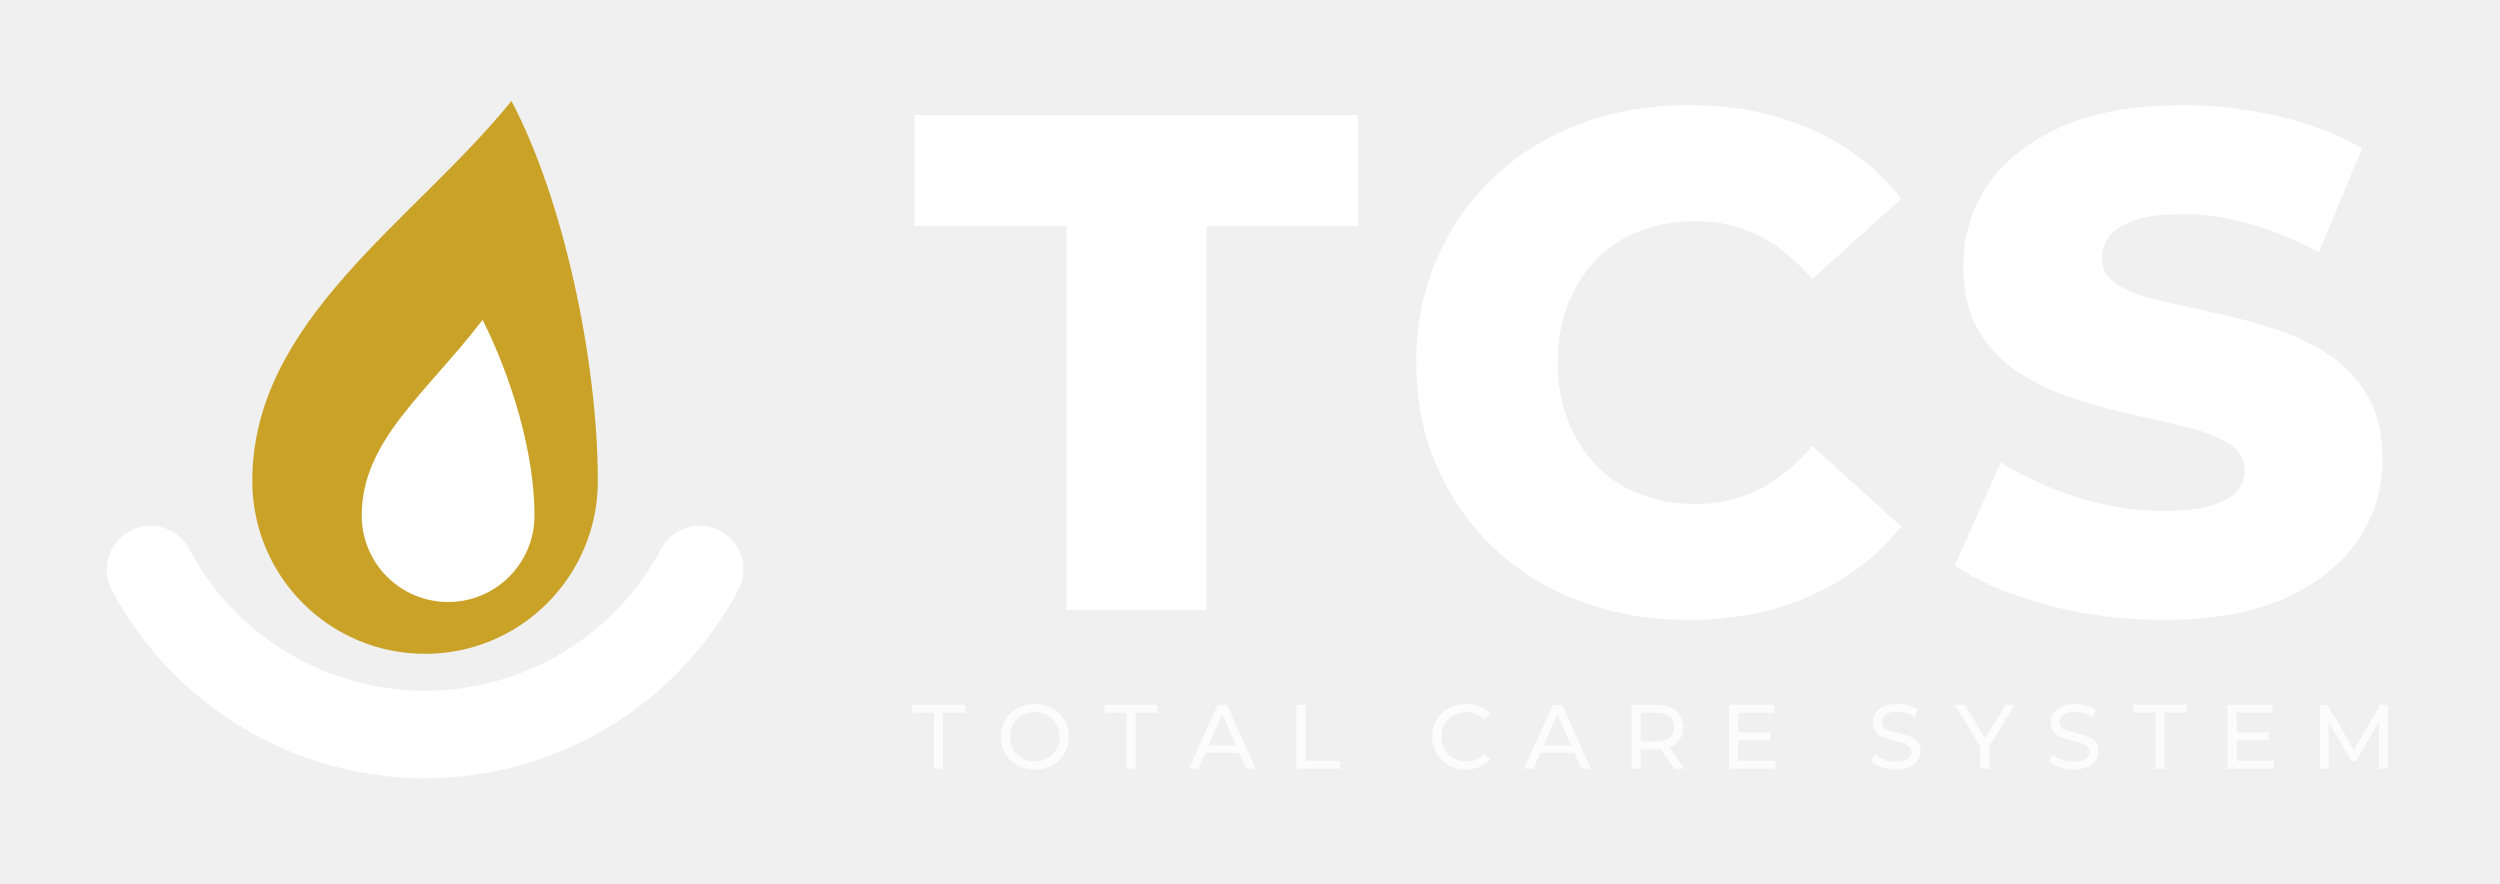
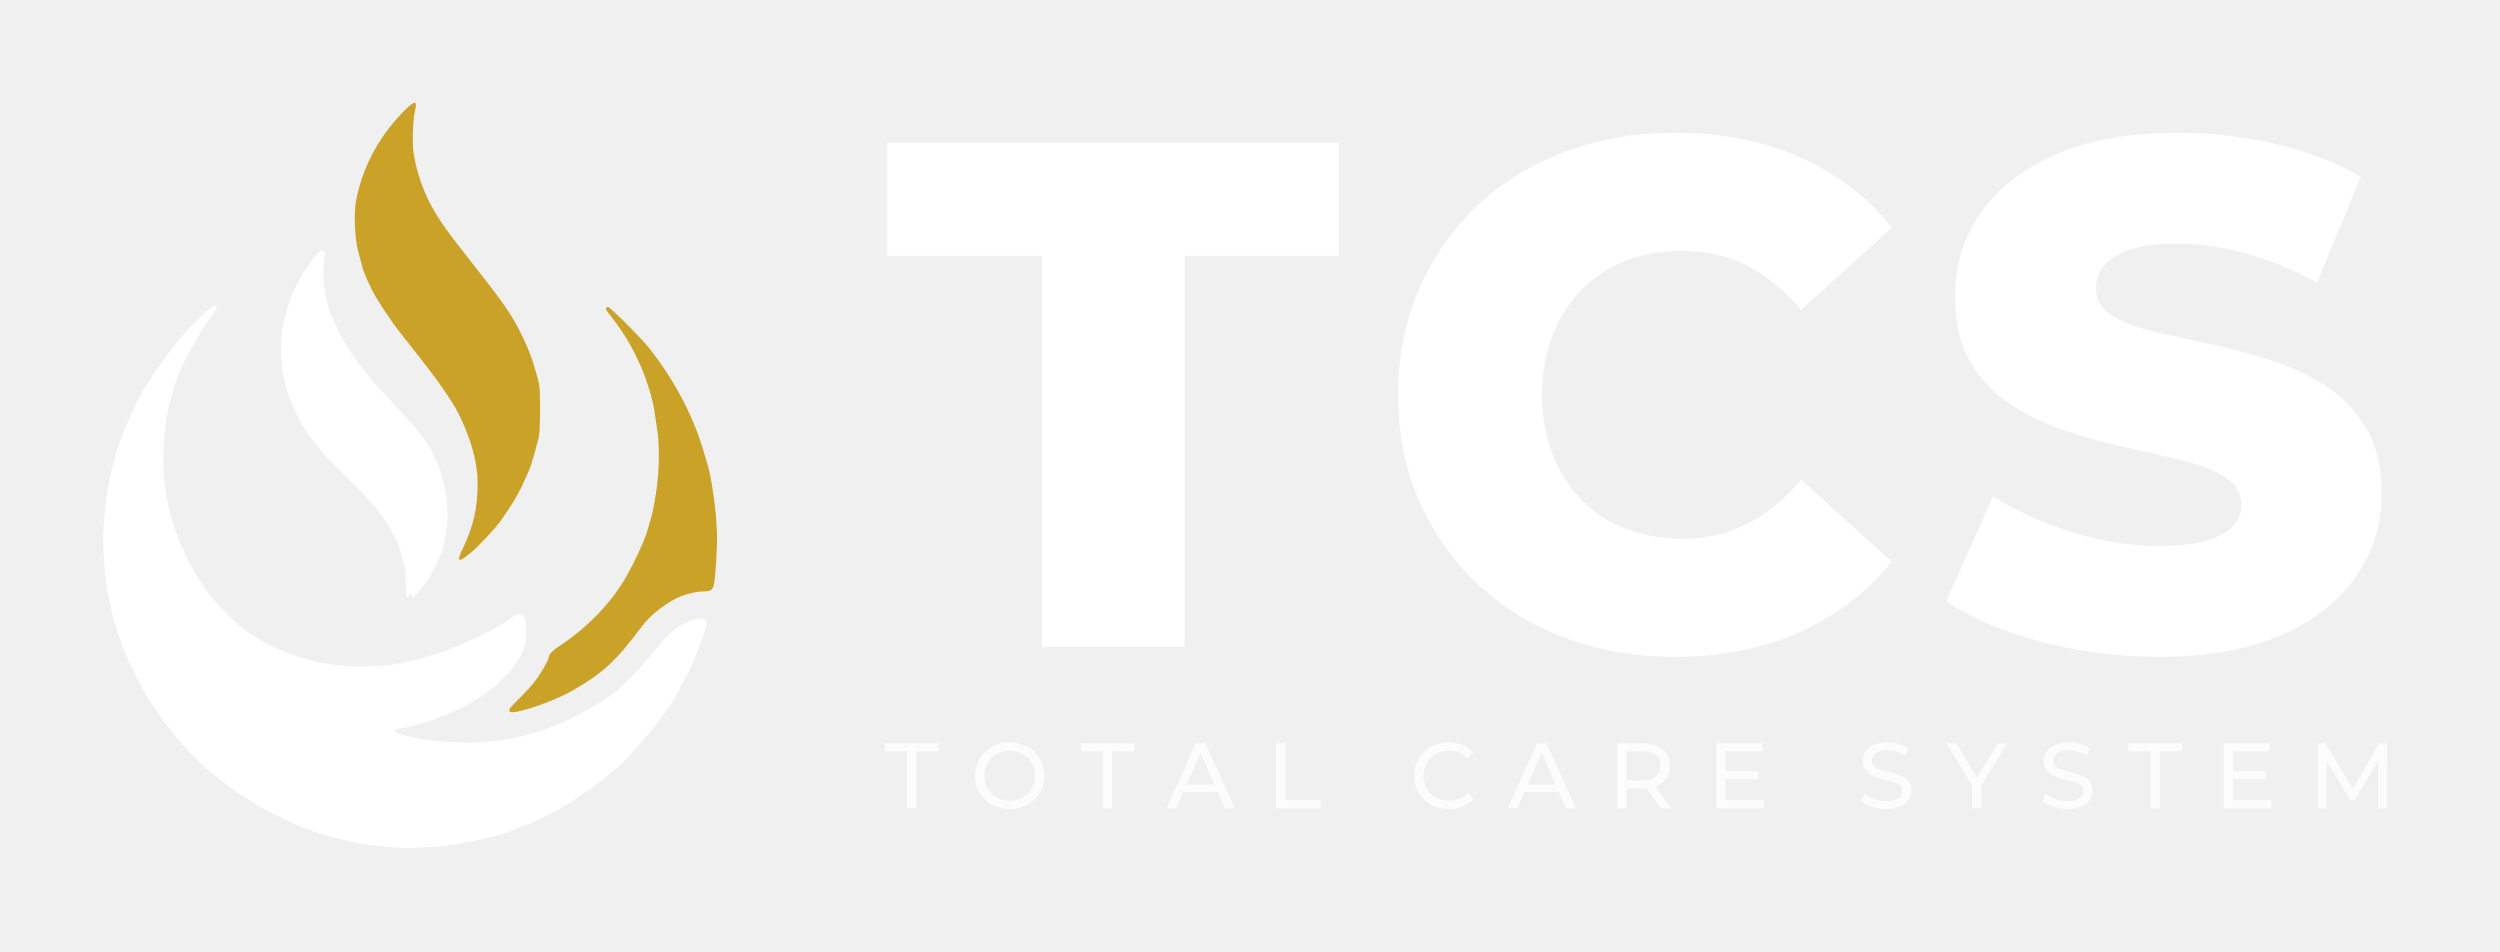
- <svg xmlns="http://www.w3.org/2000/svg" viewBox="0 0 395.5 140.0" width="396" height="140">
-   <g transform="translate(16.00 16.00) scale(1.8243) translate(-22.0 -8.0)">
-     <path d="M26.16 48.68 A27.0 27.0 0 0 0 73.84 48.68" fill="none" stroke="#ffffff" stroke-width="7.6" stroke-linecap="round" />
-     <path d="M57.5 8 C49 18.5 35 27 35 41 A15 15 0 1 0 65 41 C65 30.5 62 16.5 57.5 8 Z" fill="#C9A227" />
-     <path d="M55 27 C50 33.5 44.5 37.5 44.5 44 A7.5 7.5 0 1 0 59.5 44 C59.5 38.5 57.5 32 55 27 Z" fill="#ffffff" />
+ <svg xmlns="http://www.w3.org/2000/svg" viewBox="0 0 389.0 148.0" width="389" height="148">
+   <g transform="translate(16.00 16.00) scale(1.16) translate(-8.787 0.0)">
+     <g transform="translate(8.79 -0.00) scale(0.13624)">
+       <path d="M291.50 733.31C278.34 732.75 261.82 731.06 253.66 729.43C234.26 725.57 207.22 718.02 198.50 714.03C197.40 713.53 193.12 711.71 189.00 709.99C181.37 706.81 157.11 695.01 153.54 692.74C123.35 673.57 106.22 660.34 88.44 642.46C78.92 632.90 62.40 612.93 55.23 602.33C53.44 599.67 50.43 595.25 48.54 592.50C41.98 582.94 31.86 564.01 25.01 548.50C24.03 546.30 22.28 542.35 21.12 539.72C19.95 537.10 19.00 534.46 19.00 533.87C19.00 533.28 18.33 531.38 17.51 529.65C16.69 527.92 15.37 524.25 14.58 521.50C13.80 518.75 12.21 513.35 11.05 509.50C9.90 505.65 8.47 500.02 7.89 497.00C7.30 493.98 6.18 488.57 5.39 485.00C2.33 471.13 -0.25 439.34 0.45 424.00C1.53 400.28 4.46 378.49 9.14 359.50C11.27 350.82 15.65 336.30 17.57 331.50C25.72 311.18 27.93 306.03 32.14 297.50C39.59 282.40 43.09 276.66 55.21 259.69C57.25 256.84 59.95 253.01 61.21 251.19C64.33 246.68 75.46 232.54 79.82 227.56C89.94 215.98 108.54 199.02 111.13 199.00C113.00 198.99 111.01 205.16 107.90 209.04C98.34 220.92 79.06 254.47 74.48 267.18C63.75 296.98 59.78 318.83 59.61 349.00C59.42 383.72 66.83 415.54 82.56 447.50C92.11 466.93 101.40 480.86 114.24 495.04C131.37 513.97 144.88 524.25 166.72 534.96C174.99 539.01 176.46 539.62 189.82 544.46C222.12 556.17 264.04 558.20 302.00 549.89C312.25 547.64 333.56 541.18 341.25 537.98C343.86 536.89 348.36 535.02 351.25 533.82C363.31 528.81 381.25 520.32 386.90 516.94C388.23 516.15 393.57 512.69 398.77 509.26C406.37 504.24 408.75 503.14 410.87 503.64C414.25 504.43 414.42 504.65 415.92 509.91C417.64 515.96 417.50 526.30 415.58 533.69C410.02 555.16 384.21 580.62 352.50 595.91C341.64 601.14 335.14 604.00 334.09 604.00C333.52 604.00 331.13 604.84 328.78 605.87C322.67 608.55 318.53 609.93 310.00 612.15C305.88 613.22 300.93 614.51 299.00 615.02C297.07 615.53 294.15 615.97 292.50 615.99C288.35 616.05 286.12 617.52 287.74 619.14C289.17 620.57 299.54 623.96 302.54 623.99C303.66 623.99 307.26 624.70 310.54 625.55C319.59 627.91 341.80 629.98 358.00 629.97C406.98 629.93 449.97 616.20 496.81 585.62C507.45 578.68 522.71 563.98 536.39 547.50C552.39 528.22 555.82 524.41 561.17 519.95C564.29 517.35 569.84 513.80 573.51 512.07C581.01 508.53 590.28 506.34 590.83 507.99C591.02 508.55 591.58 508.76 592.09 508.45C593.76 507.42 595.04 512.77 593.84 515.75C593.23 517.26 591.94 521.20 590.97 524.50C590.00 527.80 588.21 532.98 587.00 536.00C585.78 539.02 584.13 543.30 583.33 545.50C579.28 556.56 562.08 588.95 555.72 597.47C554.50 599.11 550.42 604.63 546.65 609.74C539.30 619.73 518.36 643.59 510.38 651.08C504.92 656.20 487.65 670.19 480.90 674.95C470.83 682.05 461.67 688.09 455.39 691.78C453.25 693.03 450.15 694.86 448.50 695.85C445.00 697.95 434.25 703.40 428.50 705.98C426.30 706.97 422.43 708.73 419.89 709.89C417.36 711.05 414.78 712.00 414.17 712.00C413.55 712.00 411.13 712.87 408.78 713.94C388.09 723.30 350.58 731.24 318.64 733.01C308.82 733.55 300.27 733.91 299.64 733.80C299.01 733.70 295.35 733.47 291.50 733.31Z M304.00 485.58C304.00 482.48 302.45 482.16 301.68 485.11C301.38 486.27 300.54 487.01 299.82 486.77C298.84 486.45 298.46 483.22 298.34 474.17C298.09 456.17 294.51 441.56 286.38 425.50C277.80 408.54 266.36 394.59 238.80 367.50C212.22 341.38 201.40 327.81 191.73 308.50C184.47 294.00 181.75 286.24 177.37 267.50C174.75 256.30 174.75 230.94 177.36 219.00C179.29 210.16 183.77 194.61 185.14 192.00C185.57 191.18 187.35 187.12 189.10 183.00C192.69 174.56 192.92 174.14 201.58 161.00C209.65 148.76 213.64 144.87 216.86 146.11C218.66 146.80 219.08 147.54 218.65 149.26C217.22 154.98 216.83 173.15 217.95 182.00C219.02 190.43 222.42 203.86 224.92 209.50C230.16 221.33 236.47 233.69 239.40 237.86C241.38 240.67 243.00 243.18 243.00 243.42C243.00 244.59 252.19 257.53 259.03 266.00C265.91 274.51 271.59 280.75 295.03 305.57C303.73 314.79 315.27 328.94 319.34 335.38C334.44 359.29 341.06 386.38 338.88 415.39C338.18 424.74 335.28 438.77 333.07 443.50C332.56 444.60 330.90 448.43 329.38 452.00C327.87 455.57 325.81 459.69 324.81 461.15C323.82 462.61 323.00 464.08 323.00 464.41C323.00 466.45 307.15 486.83 304.79 487.83C304.35 488.02 304.00 487.00 304.00 485.58Z" fill="#ffffff" fill-rule="evenodd" />
+       <path d="M400.75 599.43C399.08 597.73 400.42 595.86 410.08 586.39C415.63 580.95 422.59 573.29 425.56 569.36C431.48 561.52 438.96 548.43 438.99 545.88C439.01 543.29 442.71 539.30 448.81 535.28C477.73 516.27 501.00 491.99 516.18 465.00C523.71 451.62 533.21 431.04 535.57 423.00C536.30 420.52 538.04 414.68 539.44 410.00C540.84 405.32 543.20 393.62 544.68 384.00C547.92 362.91 548.34 336.84 545.69 321.00C544.81 315.77 543.81 309.02 543.46 306.00C542.10 294.17 535.89 273.48 529.17 258.32C520.40 238.54 511.47 224.02 496.89 205.85C494.72 203.15 495.00 201.00 497.51 201.00C499.38 201.00 529.11 230.61 536.67 240.00C561.19 270.46 580.28 305.99 590.67 340.50C592.00 344.90 593.97 351.43 595.06 355.00C599.41 369.30 603.59 398.80 604.64 422.50C605.21 435.44 603.09 469.53 601.35 475.50C600.14 479.64 597.92 481.00 592.39 481.00C585.33 481.00 577.99 482.52 569.50 485.75C556.87 490.54 539.75 503.49 531.50 514.48C504.58 550.32 492.49 561.49 461.50 579.15C442.29 590.09 404.09 602.85 400.75 599.43Z M350.52 449.03C350.19 448.49 351.82 444.11 354.15 439.28C364.83 417.15 369.01 398.95 368.99 374.64C368.98 356.35 364.00 336.25 353.98 314.06C348.88 302.75 345.90 297.56 337.34 285.00C327.81 271.03 322.22 263.66 294.68 228.70C290.86 223.86 286.75 218.46 285.54 216.70C276.62 203.72 271.97 196.67 268.82 191.32C263.86 182.92 256.97 167.59 255.42 161.50C254.72 158.75 252.94 152.00 251.47 146.50C247.89 133.15 246.90 108.70 249.41 95.87C255.69 63.79 270.86 34.86 294.24 10.41C306.61 -2.53 310.04 -3.29 307.40 7.50C305.27 16.16 304.47 38.88 305.92 49.07C308.36 66.09 314.91 85.77 323.22 101.00C331.21 115.66 339.41 127.21 362.99 157.00C391.58 193.12 401.61 207.33 409.73 223.23C418.55 240.51 422.83 251.63 428.08 271.00C430.16 278.65 430.39 281.69 430.42 301.50C430.43 316.22 430.00 325.48 429.11 329.50C427.42 337.09 421.22 358.59 420.06 360.82C419.58 361.74 417.53 366.32 415.50 371.00C409.82 384.07 402.66 396.22 391.34 412.01C385.82 419.71 368.71 437.82 361.50 443.59C353.54 449.95 351.66 450.88 350.52 449.03Z" fill="#C9A227" fill-rule="evenodd" />
+     </g>
  </g>
-   <path d="M24.53 0.00V-60.82H0.45V-78.40H70.67V-60.82H46.70V0.00Z M123.05 1.57Q113.75 1.57 105.86 -1.40Q97.96 -4.37 92.19 -9.86Q86.42 -15.34 83.18 -22.79Q79.93 -30.24 79.93 -39.20Q79.93 -48.16 83.18 -55.61Q86.42 -63.06 92.19 -68.54Q97.96 -74.03 105.86 -77.00Q113.75 -79.97 123.05 -79.97Q133.91 -79.97 142.48 -76.16Q151.05 -72.35 156.76 -65.18L142.65 -52.42Q138.84 -56.90 134.30 -59.25Q129.77 -61.60 124.17 -61.60Q119.35 -61.60 115.32 -60.03Q111.29 -58.46 108.43 -55.50Q105.58 -52.53 103.95 -48.38Q102.33 -44.24 102.33 -39.20Q102.33 -34.16 103.95 -30.02Q105.58 -25.87 108.43 -22.90Q111.29 -19.94 115.32 -18.37Q119.35 -16.80 124.17 -16.80Q129.77 -16.80 134.30 -19.15Q138.84 -21.50 142.65 -25.98L156.76 -13.22Q151.05 -6.16 142.48 -2.30Q133.91 1.57 123.05 1.57Z M198.27 1.57Q188.64 1.57 179.74 -0.84Q170.83 -3.25 165.23 -7.06L172.51 -23.41Q177.78 -20.05 184.66 -17.86Q191.55 -15.68 198.38 -15.68Q202.98 -15.68 205.78 -16.52Q208.58 -17.36 209.86 -18.76Q211.15 -20.16 211.15 -22.06Q211.15 -24.75 208.69 -26.32Q206.22 -27.89 202.30 -28.90Q198.38 -29.90 193.62 -30.91Q188.86 -31.92 184.10 -33.49Q179.34 -35.06 175.42 -37.58Q171.50 -40.10 169.04 -44.18Q166.58 -48.27 166.58 -54.54Q166.58 -61.60 170.44 -67.31Q174.30 -73.02 182.03 -76.50Q189.76 -79.97 201.30 -79.97Q209.02 -79.97 216.47 -78.23Q223.92 -76.50 229.74 -73.14L222.91 -56.67Q217.31 -59.70 211.82 -61.21Q206.34 -62.72 201.18 -62.72Q196.59 -62.72 193.79 -61.77Q190.99 -60.82 189.76 -59.25Q188.53 -57.68 188.53 -55.66Q188.53 -53.09 190.94 -51.58Q193.34 -50.06 197.32 -49.11Q201.30 -48.16 206.06 -47.15Q210.82 -46.14 215.58 -44.63Q220.34 -43.12 224.26 -40.60Q228.18 -38.08 230.58 -33.99Q232.99 -29.90 232.99 -23.74Q232.99 -16.91 229.13 -11.14Q225.26 -5.38 217.59 -1.90Q209.92 1.57 198.27 1.57Z" fill="#ffffff" transform="translate(144.16 96.63)" />
-   <path d="M3.53 0.00V-8.87H0.06V-10.13H8.44V-8.87H4.96V0.00Z M19.51 0.12Q18.35 0.12 17.36 -0.27Q16.37 -0.67 15.65 -1.37Q14.92 -2.07 14.52 -3.01Q14.11 -3.95 14.11 -5.07Q14.11 -6.18 14.52 -7.12Q14.92 -8.06 15.65 -8.76Q16.37 -9.47 17.35 -9.86Q18.34 -10.25 19.51 -10.25Q20.67 -10.25 21.64 -9.86Q22.62 -9.48 23.35 -8.78Q24.08 -8.08 24.48 -7.14Q24.88 -6.19 24.88 -5.07Q24.88 -3.94 24.48 -3.00Q24.08 -2.06 23.35 -1.35Q22.62 -0.65 21.64 -0.27Q20.67 0.12 19.51 0.12ZM19.51 -1.17Q20.35 -1.17 21.07 -1.46Q21.78 -1.75 22.31 -2.28Q22.84 -2.81 23.13 -3.52Q23.43 -4.23 23.43 -5.07Q23.43 -5.90 23.13 -6.61Q22.84 -7.32 22.31 -7.85Q21.78 -8.38 21.07 -8.67Q20.35 -8.96 19.51 -8.96Q18.66 -8.96 17.94 -8.67Q17.22 -8.38 16.69 -7.85Q16.15 -7.32 15.86 -6.61Q15.56 -5.90 15.56 -5.07Q15.56 -4.23 15.86 -3.52Q16.15 -2.81 16.69 -2.28Q17.22 -1.75 17.94 -1.46Q18.66 -1.17 19.51 -1.17Z M34.03 0.00V-8.87H30.55V-10.13H38.93V-8.87H35.46V0.00Z M43.90 0.00 48.48 -10.13H49.92L54.52 0.00H53.00L48.90 -9.32H49.48L45.39 0.00ZM45.85 -2.53 46.24 -3.69H51.94L52.36 -2.53Z M60.95 0.00V-10.13H62.39V-1.26H67.88V0.00Z M87.81 0.12Q86.65 0.12 85.67 -0.27Q84.70 -0.65 83.98 -1.35Q83.26 -2.06 82.86 -3.00Q82.45 -3.94 82.45 -5.07Q82.45 -6.19 82.86 -7.14Q83.26 -8.08 83.99 -8.78Q84.71 -9.48 85.69 -9.86Q86.66 -10.25 87.82 -10.25Q88.99 -10.25 89.99 -9.85Q90.98 -9.45 91.67 -8.67L90.73 -7.76Q90.15 -8.37 89.43 -8.66Q88.70 -8.96 87.88 -8.96Q87.03 -8.96 86.29 -8.67Q85.56 -8.38 85.03 -7.86Q84.49 -7.34 84.20 -6.62Q83.90 -5.90 83.90 -5.07Q83.90 -4.23 84.20 -3.51Q84.49 -2.79 85.03 -2.27Q85.56 -1.75 86.29 -1.46Q87.03 -1.17 87.88 -1.17Q88.70 -1.17 89.43 -1.47Q90.15 -1.77 90.73 -2.39L91.67 -1.48Q90.98 -0.69 89.99 -0.29Q88.99 0.12 87.81 0.12Z M96.98 0.00 101.57 -10.13H103.00L107.61 0.00H106.09L101.99 -9.32H102.57L98.47 0.00ZM98.94 -2.53 99.33 -3.69H105.03L105.45 -2.53Z M114.03 0.00V-10.13H117.98Q119.95 -10.13 121.08 -9.20Q122.21 -8.26 122.21 -6.60Q122.21 -5.50 121.70 -4.71Q121.20 -3.92 120.26 -3.50Q119.31 -3.08 117.98 -3.08H114.83L115.48 -3.75V0.00ZM120.81 0.00 118.23 -3.68H119.78L122.38 0.00ZM115.48 -3.60 114.83 -4.31H117.94Q119.33 -4.31 120.05 -4.91Q120.76 -5.51 120.76 -6.60Q120.76 -7.69 120.05 -8.28Q119.33 -8.87 117.94 -8.87H114.83L115.48 -9.60Z M129.47 0.00V-10.13H136.62V-8.87H130.92V-1.26H136.83V0.00ZM130.79 -4.53V-5.76H136.00V-4.53Z M155.86 0.12Q154.70 0.12 153.64 -0.24Q152.59 -0.59 151.98 -1.16L152.52 -2.29Q153.09 -1.78 153.99 -1.45Q154.89 -1.11 155.86 -1.11Q156.74 -1.11 157.29 -1.32Q157.84 -1.52 158.10 -1.87Q158.36 -2.23 158.36 -2.68Q158.36 -3.20 158.02 -3.52Q157.68 -3.84 157.14 -4.03Q156.60 -4.23 155.95 -4.37Q155.29 -4.52 154.64 -4.71Q153.98 -4.91 153.43 -5.21Q152.89 -5.51 152.56 -6.03Q152.23 -6.54 152.23 -7.35Q152.23 -8.13 152.64 -8.79Q153.05 -9.45 153.91 -9.85Q154.77 -10.25 156.10 -10.25Q156.99 -10.25 157.86 -10.02Q158.72 -9.78 159.36 -9.35L158.88 -8.19Q158.23 -8.63 157.51 -8.82Q156.79 -9.02 156.10 -9.02Q155.25 -9.02 154.70 -8.80Q154.15 -8.58 153.90 -8.22Q153.64 -7.86 153.64 -7.41Q153.64 -6.87 153.98 -6.56Q154.32 -6.24 154.87 -6.05Q155.41 -5.86 156.06 -5.71Q156.71 -5.56 157.37 -5.37Q158.03 -5.18 158.57 -4.88Q159.12 -4.57 159.45 -4.07Q159.78 -3.56 159.78 -2.76Q159.78 -2.00 159.36 -1.34Q158.94 -0.68 158.07 -0.28Q157.19 0.12 155.86 0.12Z M169.26 0.00V-3.88L169.59 -2.98L165.24 -10.13H166.79L170.45 -4.10H169.61L173.28 -10.13H174.72L170.38 -2.98L170.69 -3.88V0.00Z M184.05 0.12Q182.89 0.12 181.84 -0.24Q180.78 -0.59 180.17 -1.16L180.71 -2.29Q181.29 -1.78 182.18 -1.45Q183.08 -1.11 184.05 -1.11Q184.93 -1.11 185.48 -1.32Q186.03 -1.52 186.30 -1.87Q186.56 -2.23 186.56 -2.68Q186.56 -3.20 186.22 -3.52Q185.88 -3.84 185.33 -4.03Q184.79 -4.23 184.14 -4.37Q183.49 -4.52 182.83 -4.71Q182.17 -4.91 181.63 -5.21Q181.09 -5.51 180.75 -6.03Q180.42 -6.54 180.42 -7.35Q180.42 -8.13 180.83 -8.79Q181.24 -9.45 182.11 -9.85Q182.97 -10.25 184.30 -10.25Q185.18 -10.25 186.05 -10.02Q186.92 -9.78 187.55 -9.35L187.08 -8.19Q186.43 -8.63 185.70 -8.82Q184.98 -9.02 184.30 -9.02Q183.44 -9.02 182.89 -8.80Q182.34 -8.58 182.09 -8.22Q181.84 -7.86 181.84 -7.41Q181.84 -6.87 182.18 -6.56Q182.52 -6.24 183.06 -6.05Q183.60 -5.86 184.25 -5.71Q184.91 -5.56 185.56 -5.37Q186.22 -5.18 186.77 -4.88Q187.31 -4.57 187.64 -4.07Q187.97 -3.56 187.97 -2.76Q187.97 -2.00 187.55 -1.34Q187.13 -0.68 186.26 -0.28Q185.38 0.12 184.05 0.12Z M197.02 0.00V-8.87H193.55V-10.13H201.93V-8.87H198.45V0.00Z M208.42 0.00V-10.13H215.57V-8.87H209.87V-1.26H215.78V0.00ZM209.74 -4.53V-5.76H214.95V-4.53Z M223.04 0.00V-10.13H224.23L228.77 -2.47H228.14L232.62 -10.13H233.81L233.82 0.00H232.43L232.42 -7.95H232.75L228.76 -1.23H228.09L224.07 -7.95H224.43V0.00Z" fill="#ffffff" opacity="0.82" transform="translate(144.16 121.77)" />
+   <path d="M24.53 0.00V-60.82H0.45V-78.40H70.67V-60.82H46.70V0.00Z M123.05 1.57Q113.75 1.57 105.86 -1.40Q97.96 -4.37 92.19 -9.86Q86.42 -15.34 83.18 -22.79Q79.93 -30.24 79.93 -39.20Q79.93 -48.16 83.18 -55.61Q86.42 -63.06 92.19 -68.54Q97.96 -74.03 105.86 -77.00Q113.75 -79.97 123.05 -79.97Q133.91 -79.97 142.48 -76.16Q151.05 -72.35 156.76 -65.18L142.65 -52.42Q138.84 -56.90 134.30 -59.25Q129.77 -61.60 124.17 -61.60Q119.35 -61.60 115.32 -60.03Q111.29 -58.46 108.43 -55.50Q105.58 -52.53 103.95 -48.38Q102.33 -44.24 102.33 -39.20Q102.33 -34.16 103.95 -30.02Q105.58 -25.87 108.43 -22.90Q111.29 -19.94 115.32 -18.37Q119.35 -16.80 124.17 -16.80Q129.77 -16.80 134.30 -19.15Q138.84 -21.50 142.65 -25.98L156.76 -13.22Q151.05 -6.16 142.48 -2.30Q133.91 1.57 123.05 1.57Z M198.27 1.57Q188.64 1.57 179.74 -0.84Q170.83 -3.25 165.23 -7.06L172.51 -23.41Q177.78 -20.05 184.66 -17.86Q191.55 -15.68 198.38 -15.68Q202.98 -15.68 205.78 -16.52Q208.58 -17.36 209.86 -18.76Q211.15 -20.16 211.15 -22.06Q211.15 -24.75 208.69 -26.32Q206.22 -27.89 202.30 -28.90Q198.38 -29.90 193.62 -30.91Q188.86 -31.92 184.10 -33.49Q179.34 -35.06 175.42 -37.58Q171.50 -40.10 169.04 -44.18Q166.58 -48.27 166.58 -54.54Q166.58 -61.60 170.44 -67.31Q174.30 -73.02 182.03 -76.50Q189.76 -79.97 201.30 -79.97Q209.02 -79.97 216.47 -78.23Q223.92 -76.50 229.74 -73.14L222.91 -56.67Q217.31 -59.70 211.82 -61.21Q206.34 -62.72 201.18 -62.72Q196.59 -62.72 193.79 -61.77Q190.99 -60.82 189.76 -59.25Q188.53 -57.68 188.53 -55.66Q188.53 -53.09 190.94 -51.58Q193.34 -50.06 197.32 -49.11Q201.30 -48.16 206.06 -47.15Q210.82 -46.14 215.58 -44.63Q220.34 -43.12 224.26 -40.60Q228.18 -38.08 230.58 -33.99Q232.99 -29.90 232.99 -23.74Q232.99 -16.91 229.13 -11.14Q225.26 -5.38 217.59 -1.90Q209.92 1.57 198.27 1.57Z" fill="#ffffff" transform="translate(137.61 100.63)" />
+   <path d="M3.53 0.00V-8.87H0.06V-10.13H8.44V-8.87H4.96V0.00Z M19.51 0.12Q18.35 0.12 17.36 -0.27Q16.37 -0.67 15.65 -1.37Q14.92 -2.07 14.52 -3.01Q14.11 -3.95 14.11 -5.07Q14.11 -6.18 14.52 -7.12Q14.92 -8.06 15.65 -8.76Q16.37 -9.47 17.35 -9.86Q18.34 -10.25 19.51 -10.25Q20.67 -10.25 21.64 -9.86Q22.62 -9.48 23.35 -8.78Q24.08 -8.08 24.48 -7.14Q24.88 -6.19 24.88 -5.07Q24.88 -3.94 24.48 -3.00Q24.08 -2.06 23.35 -1.35Q22.62 -0.65 21.64 -0.27Q20.67 0.12 19.51 0.12ZM19.51 -1.17Q20.35 -1.17 21.07 -1.46Q21.78 -1.75 22.31 -2.28Q22.84 -2.81 23.13 -3.52Q23.43 -4.23 23.43 -5.07Q23.43 -5.90 23.13 -6.61Q22.84 -7.32 22.31 -7.85Q21.78 -8.38 21.07 -8.67Q20.35 -8.96 19.51 -8.96Q18.66 -8.96 17.94 -8.67Q17.22 -8.38 16.69 -7.85Q16.15 -7.32 15.86 -6.61Q15.56 -5.90 15.56 -5.07Q15.56 -4.23 15.86 -3.52Q16.15 -2.81 16.69 -2.28Q17.22 -1.75 17.94 -1.46Q18.66 -1.17 19.51 -1.17Z M34.03 0.00V-8.87H30.55V-10.13H38.93V-8.87H35.46V0.00Z M43.90 0.00 48.48 -10.13H49.92L54.52 0.00H53.00L48.90 -9.32H49.48L45.39 0.00ZM45.85 -2.53 46.24 -3.69H51.94L52.36 -2.53Z M60.95 0.00V-10.13H62.39V-1.26H67.88V0.00Z M87.81 0.12Q86.65 0.12 85.67 -0.27Q84.70 -0.65 83.98 -1.35Q83.26 -2.06 82.86 -3.00Q82.45 -3.94 82.45 -5.07Q82.45 -6.19 82.86 -7.14Q83.26 -8.08 83.99 -8.78Q84.71 -9.48 85.69 -9.86Q86.66 -10.25 87.82 -10.25Q88.99 -10.25 89.99 -9.85Q90.98 -9.45 91.67 -8.67L90.73 -7.76Q90.15 -8.37 89.43 -8.66Q88.70 -8.96 87.88 -8.96Q87.03 -8.96 86.29 -8.67Q85.56 -8.38 85.03 -7.86Q84.49 -7.34 84.20 -6.62Q83.90 -5.90 83.90 -5.07Q83.90 -4.23 84.20 -3.51Q84.49 -2.79 85.03 -2.27Q85.56 -1.75 86.29 -1.46Q87.03 -1.17 87.88 -1.17Q88.70 -1.17 89.43 -1.47Q90.15 -1.77 90.73 -2.39L91.67 -1.48Q90.98 -0.69 89.99 -0.29Q88.99 0.12 87.81 0.12Z M96.98 0.00 101.57 -10.13H103.00L107.61 0.00H106.09L101.99 -9.32H102.57L98.47 0.00ZM98.94 -2.53 99.33 -3.69H105.03L105.45 -2.53Z M114.03 0.00V-10.13H117.98Q119.95 -10.13 121.08 -9.20Q122.21 -8.26 122.21 -6.60Q122.21 -5.50 121.70 -4.71Q121.20 -3.92 120.26 -3.50Q119.31 -3.08 117.98 -3.08H114.83L115.48 -3.75V0.00ZM120.81 0.00 118.23 -3.68H119.78L122.38 0.00ZM115.48 -3.60 114.83 -4.31H117.94Q119.33 -4.31 120.05 -4.91Q120.76 -5.51 120.76 -6.60Q120.76 -7.69 120.05 -8.28Q119.33 -8.87 117.94 -8.87H114.83L115.48 -9.60Z M129.47 0.00V-10.13H136.62V-8.87H130.92V-1.26H136.83V0.00ZM130.79 -4.53V-5.76H136.00V-4.53Z M155.86 0.12Q154.70 0.12 153.64 -0.24Q152.59 -0.59 151.98 -1.16L152.52 -2.29Q153.09 -1.78 153.99 -1.45Q154.89 -1.11 155.86 -1.11Q156.74 -1.11 157.29 -1.32Q157.84 -1.52 158.10 -1.87Q158.36 -2.23 158.36 -2.68Q158.36 -3.20 158.02 -3.52Q157.68 -3.84 157.14 -4.03Q156.60 -4.23 155.95 -4.37Q155.29 -4.52 154.64 -4.71Q153.98 -4.91 153.43 -5.21Q152.89 -5.51 152.56 -6.03Q152.23 -6.54 152.23 -7.35Q152.23 -8.13 152.64 -8.79Q153.05 -9.45 153.91 -9.85Q154.77 -10.25 156.10 -10.25Q156.99 -10.25 157.86 -10.02Q158.72 -9.78 159.36 -9.35L158.88 -8.19Q158.23 -8.63 157.51 -8.82Q156.79 -9.02 156.10 -9.02Q155.25 -9.02 154.70 -8.80Q154.15 -8.58 153.90 -8.22Q153.64 -7.86 153.64 -7.41Q153.64 -6.87 153.98 -6.56Q154.32 -6.24 154.87 -6.05Q155.41 -5.86 156.06 -5.71Q156.71 -5.56 157.37 -5.37Q158.03 -5.18 158.57 -4.88Q159.12 -4.57 159.45 -4.07Q159.78 -3.56 159.78 -2.76Q159.78 -2.00 159.36 -1.34Q158.94 -0.68 158.07 -0.28Q157.19 0.12 155.86 0.12Z M169.26 0.00V-3.88L169.59 -2.98L165.24 -10.13H166.79L170.45 -4.10H169.61L173.28 -10.13H174.72L170.38 -2.98L170.69 -3.88V0.00Z M184.05 0.12Q182.89 0.12 181.84 -0.24Q180.78 -0.59 180.17 -1.16L180.71 -2.29Q181.29 -1.78 182.18 -1.45Q183.08 -1.11 184.05 -1.11Q184.93 -1.11 185.48 -1.32Q186.03 -1.52 186.30 -1.87Q186.56 -2.23 186.56 -2.68Q186.56 -3.20 186.22 -3.52Q185.88 -3.84 185.33 -4.03Q184.79 -4.23 184.14 -4.37Q183.49 -4.52 182.83 -4.71Q182.17 -4.91 181.63 -5.21Q181.09 -5.51 180.75 -6.03Q180.42 -6.54 180.42 -7.35Q180.42 -8.13 180.83 -8.79Q181.24 -9.45 182.11 -9.85Q182.97 -10.25 184.30 -10.25Q185.18 -10.25 186.05 -10.02Q186.92 -9.78 187.55 -9.35L187.08 -8.19Q186.43 -8.63 185.70 -8.82Q184.98 -9.02 184.30 -9.02Q183.44 -9.02 182.89 -8.80Q182.34 -8.58 182.09 -8.22Q181.84 -7.86 181.84 -7.41Q181.84 -6.87 182.18 -6.56Q182.52 -6.24 183.06 -6.05Q183.60 -5.86 184.25 -5.71Q184.91 -5.56 185.56 -5.37Q186.22 -5.18 186.77 -4.88Q187.31 -4.57 187.64 -4.07Q187.97 -3.56 187.97 -2.76Q187.97 -2.00 187.55 -1.34Q187.13 -0.68 186.26 -0.28Q185.38 0.12 184.05 0.12Z M197.02 0.00V-8.87H193.55V-10.13H201.93V-8.87H198.45V0.00Z M208.42 0.00V-10.13H215.57V-8.87H209.87V-1.26H215.78V0.00ZM209.74 -4.53V-5.76H214.95V-4.53Z M223.04 0.00V-10.13H224.23L228.77 -2.47H228.14L232.62 -10.13H233.81L233.82 0.00H232.43L232.42 -7.95H232.75L228.76 -1.23H228.09L224.07 -7.95H224.43V0.00Z" fill="#ffffff" opacity="0.82" transform="translate(137.61 125.77)" />
</svg>
